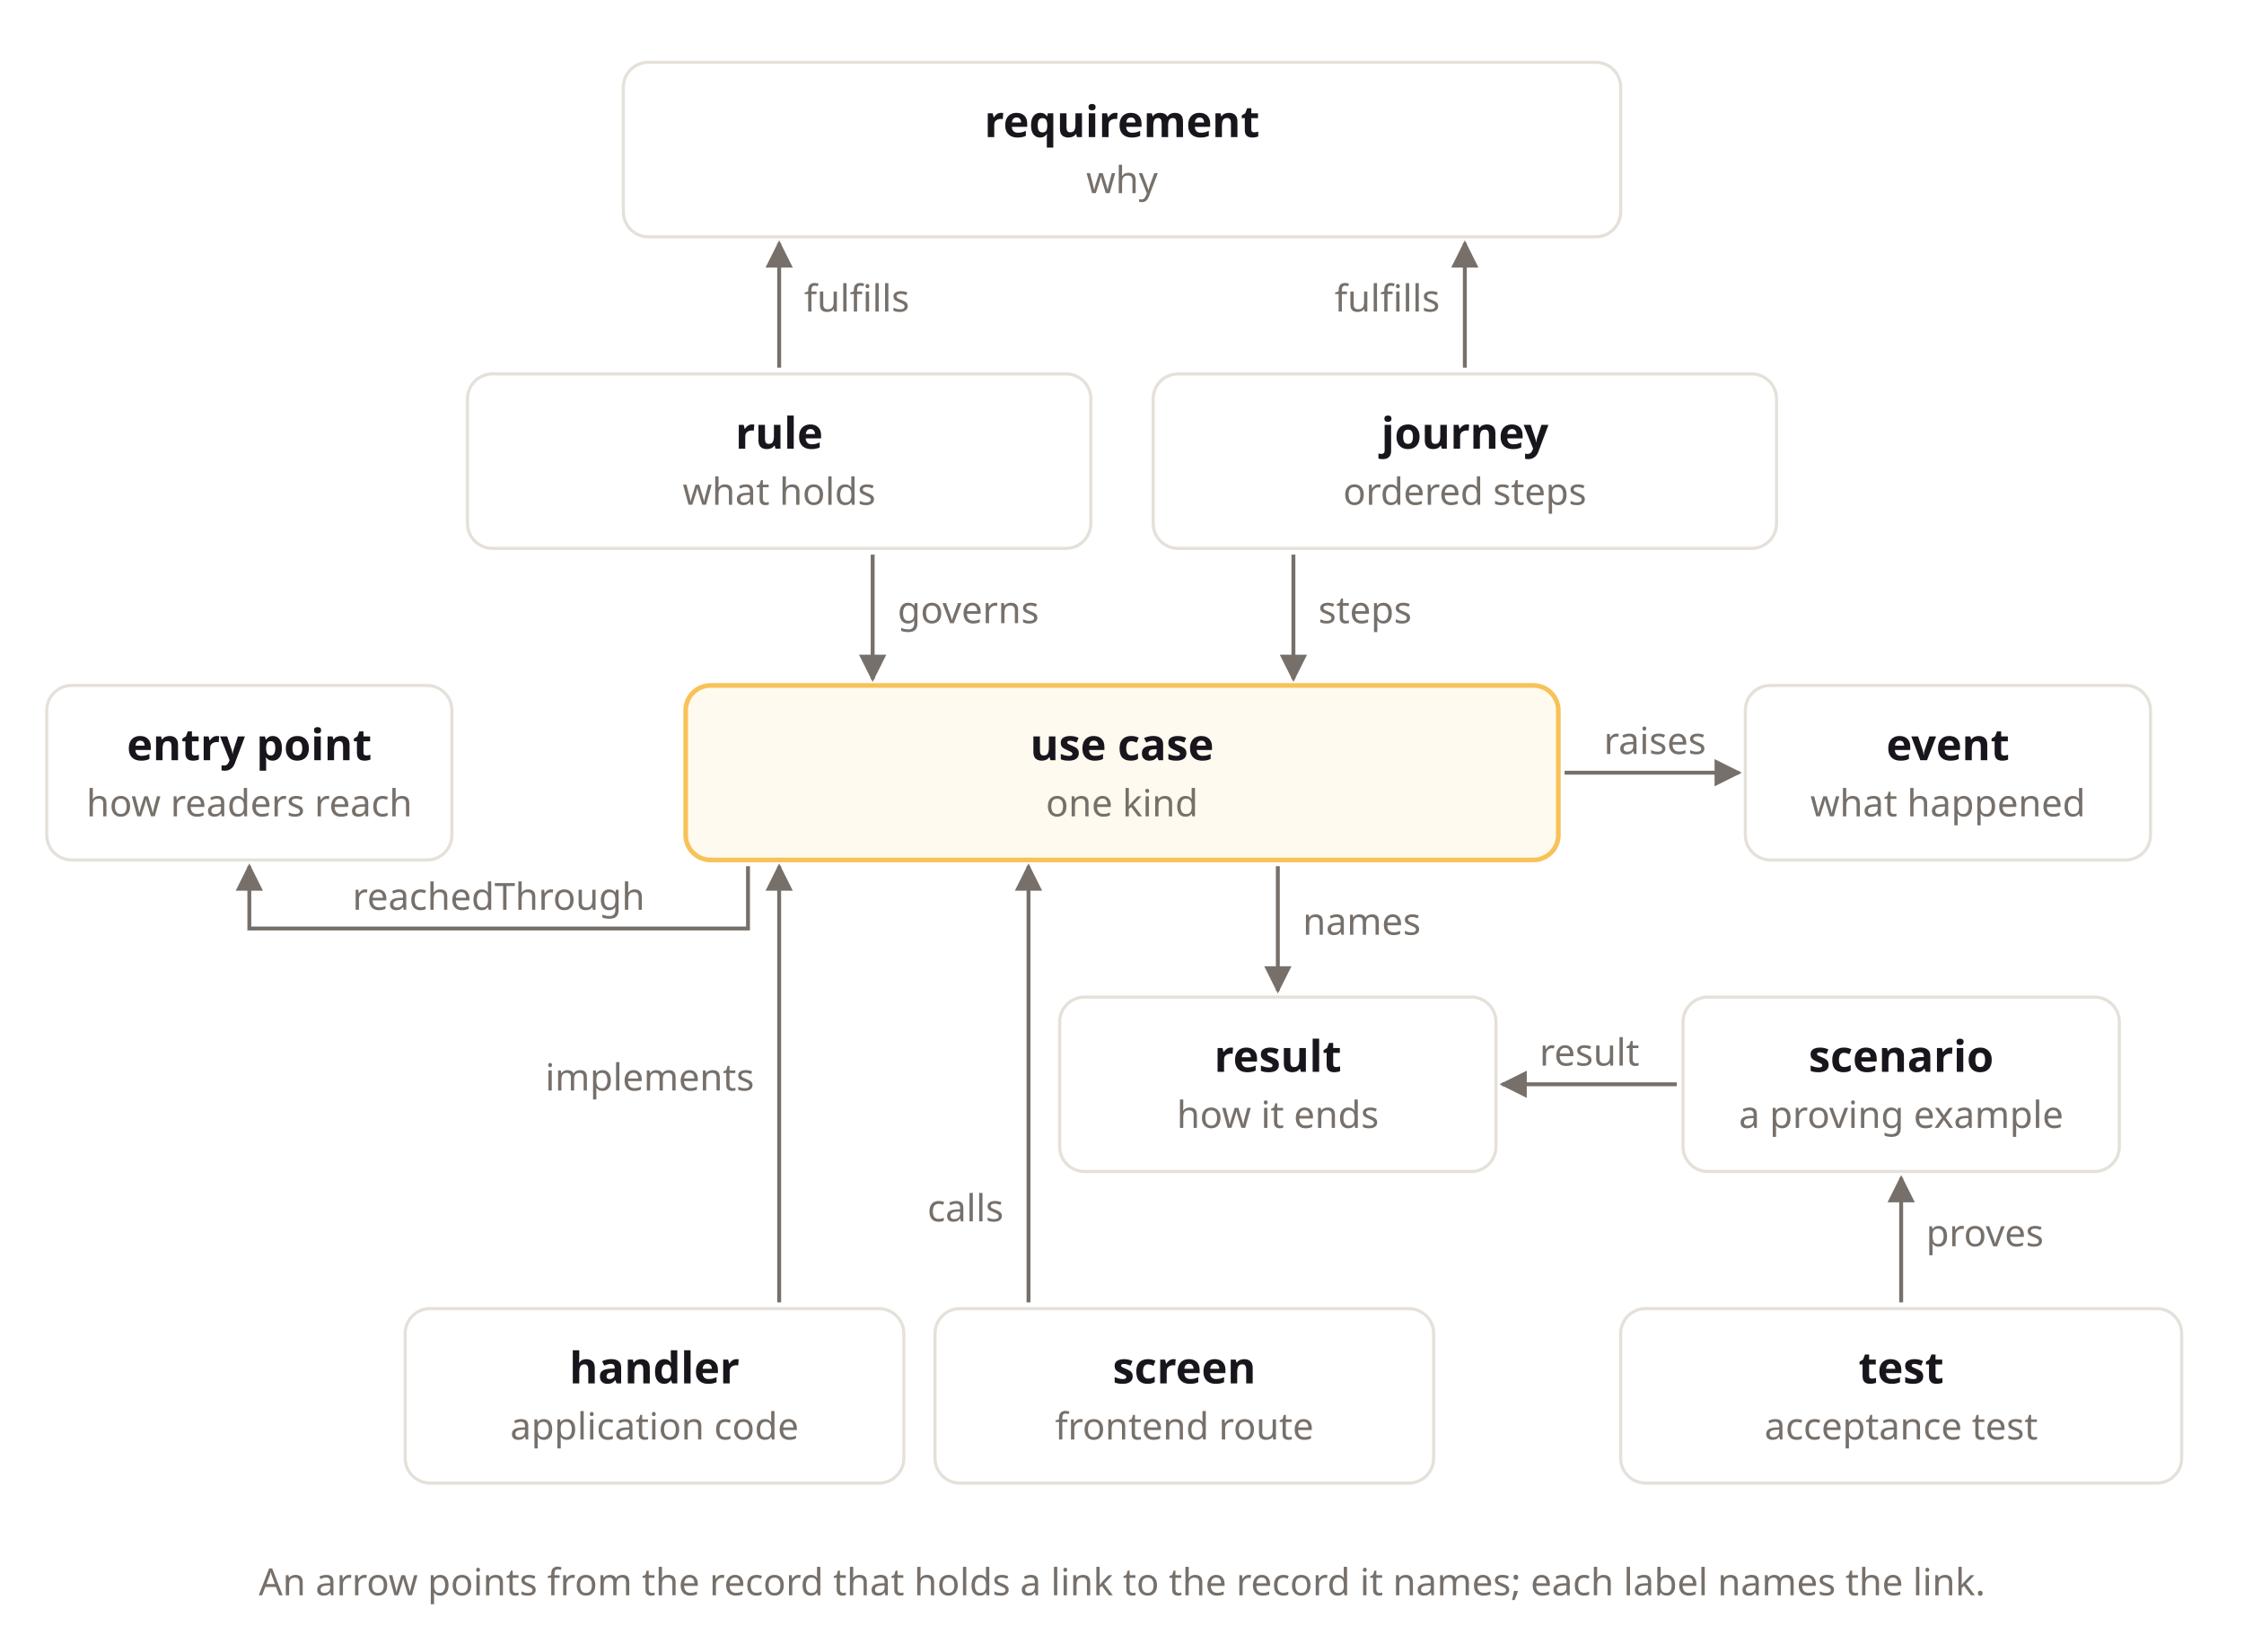
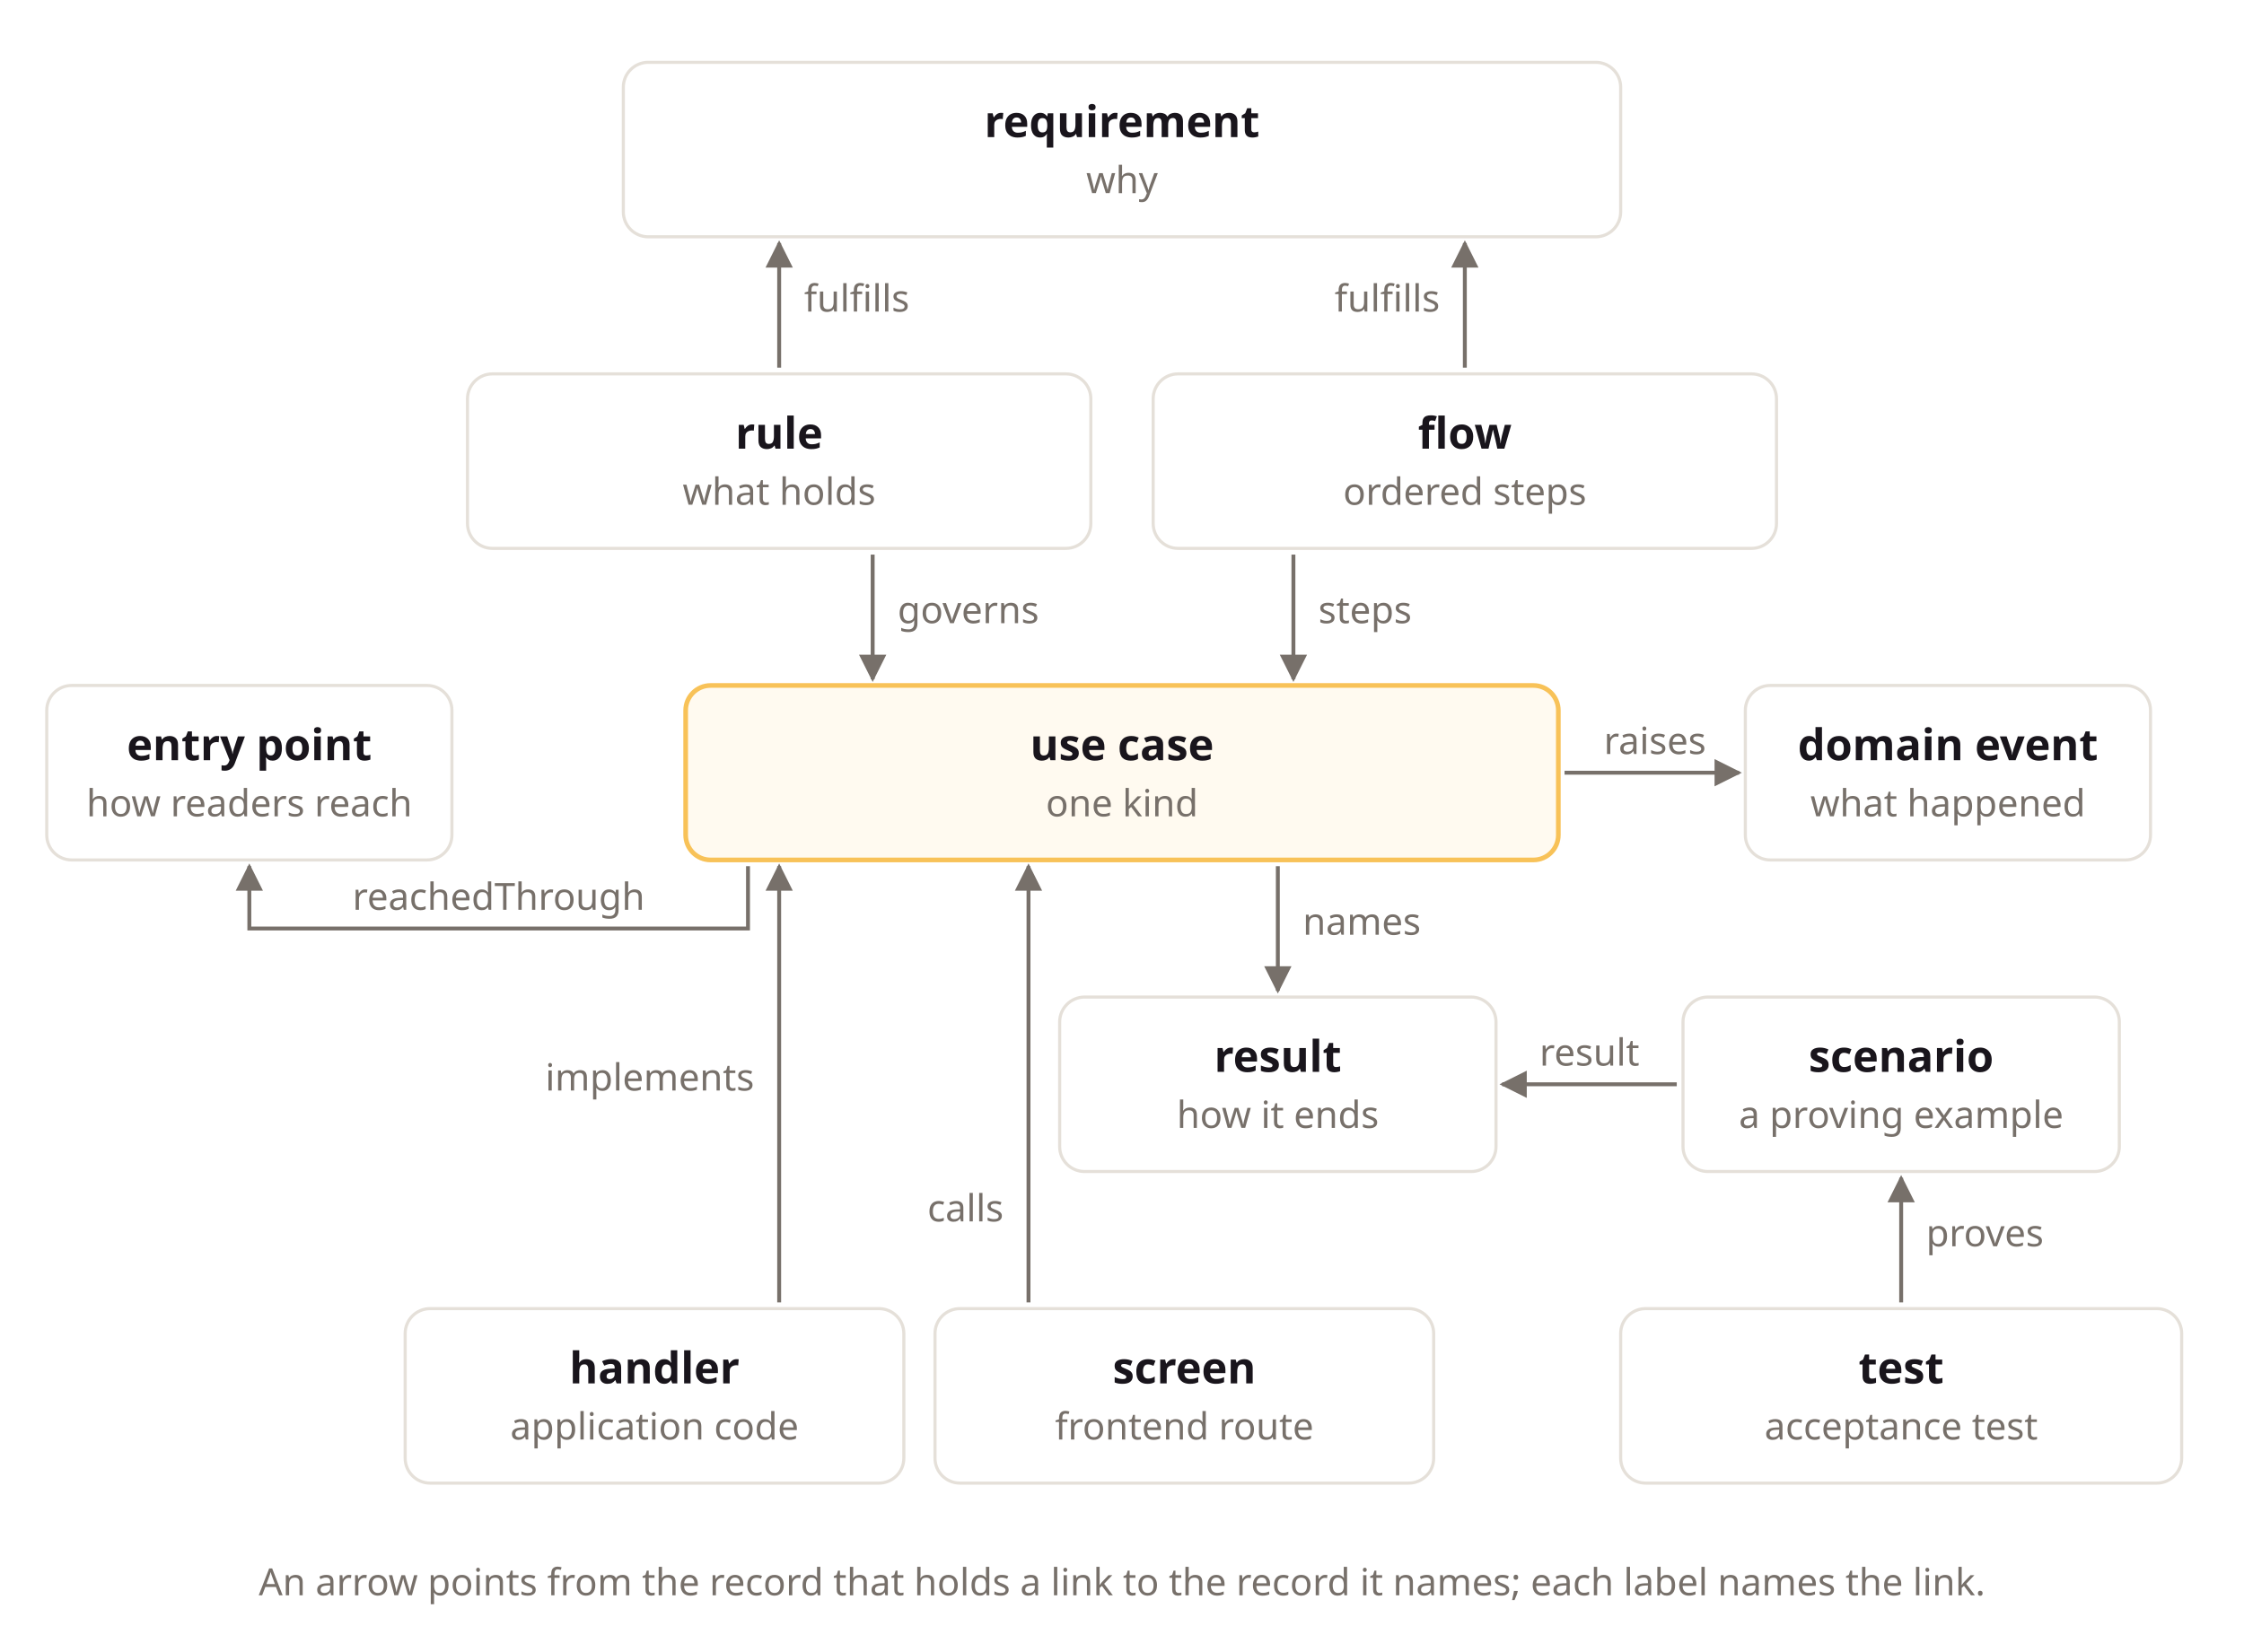
<svg xmlns="http://www.w3.org/2000/svg" width="720" height="530" viewBox="0 0 720 530" role="img" aria-labelledby="learn-record-graph-title learn-record-graph-desc" font-family="Geist, ui-sans-serif, system-ui, sans-serif">
  <defs>
    <marker id="learn-record-graph-arrow" viewBox="0 0 10 10" refX="9" refY="5" markerWidth="7" markerHeight="7" orient="auto-start-reverse">
      <path d="M0 0 10 5 0 10z" style="fill: var(--muted-fg, #77706a)" />
    </marker>
  </defs>
  <g style="stroke: var(--muted-fg, #77706a); fill: none" stroke-width="1.25" marker-end="url(#learn-record-graph-arrow)">
    <path d="M250 118 V 78" />
    <path d="M470 118 V 78" />
    <path d="M280 178 V 218" />
    <path d="M415 178 V 218" />
    <path d="M240 278 V 298 H 80 V 278" />
    <path d="M502 248 H 558" />
    <path d="M410 278 V 318" />
    <path d="M538 348 H 482" />
    <path d="M250 418 V 278" />
    <path d="M330 418 V 278" />
    <path d="M610 418 V 378" />
  </g>
  <g style="fill: var(--bg, #ffffff); stroke: var(--border, #e5e0d9)" stroke-width="1">
    <rect x="200" y="20" width="320" height="56" rx="8" />
    <rect x="150" y="120" width="200" height="56" rx="8" />
    <rect x="370" y="120" width="200" height="56" rx="8" />
    <rect x="15" y="220" width="130" height="56" rx="8" />
    <rect x="560" y="220" width="130" height="56" rx="8" />
    <rect x="340" y="320" width="140" height="56" rx="8" />
    <rect x="540" y="320" width="140" height="56" rx="8" />
    <rect x="130" y="420" width="160" height="56" rx="8" />
    <rect x="300" y="420" width="160" height="56" rx="8" />
    <rect x="520" y="420" width="180" height="56" rx="8" />
  </g>
  <rect x="220" y="220" width="280" height="56" rx="8" style="fill: var(--accent-subtle, #fffaf0); stroke: var(--accent, #f8c258)" stroke-width="1.5" />
  <g style="fill: var(--fg, #19151c)" font-size="14" font-weight="600" text-anchor="middle">
    <text x="360" y="44">requirement</text>
    <text x="250" y="144">rule</text>
-     <text x="470" y="144">journey</text>
+     <text x="470" y="144">flow</text>
    <text x="80" y="244">entry point</text>
    <text x="360" y="244">use case</text>
-     <text x="625" y="244">event</text>
+     <text x="625" y="244">domain event</text>
    <text x="410" y="344">result</text>
    <text x="610" y="344">scenario</text>
    <text x="210" y="444">handler</text>
    <text x="380" y="444">screen</text>
    <text x="610" y="444">test</text>
  </g>
  <g style="fill: var(--muted-fg, #77706a)" font-size="12" text-anchor="middle">
    <text x="360" y="62">why</text>
    <text x="250" y="162">what holds</text>
    <text x="470" y="162">ordered steps</text>
    <text x="80" y="262">how readers reach</text>
    <text x="360" y="262">one kind</text>
    <text x="625" y="262">what happened</text>
    <text x="410" y="362">how it ends</text>
    <text x="610" y="362">a proving example</text>
    <text x="210" y="462">application code</text>
    <text x="380" y="462">frontend route</text>
    <text x="610" y="462">acceptance test</text>
    <text x="160" y="292">reachedThrough</text>
    <text x="531" y="242">raises</text>
    <text x="510" y="342">result</text>
  </g>
  <g style="fill: var(--muted-fg, #77706a)" font-size="12">
    <text x="258" y="100">fulfills</text>
    <text x="288" y="200">governs</text>
    <text x="423" y="200">steps</text>
    <text x="418" y="300">names</text>
    <text x="618" y="400">proves</text>
  </g>
  <g style="fill: var(--muted-fg, #77706a)" font-size="12" text-anchor="end">
    <text x="462" y="100">fulfills</text>
    <text x="242" y="350">implements</text>
    <text x="322" y="392">calls</text>
  </g>
  <text x="360" y="512" text-anchor="middle" font-size="12" style="fill: var(--muted-fg, #77706a)">An arrow points from the record that holds a link to the record it names; each label names the link.</text>
</svg>
